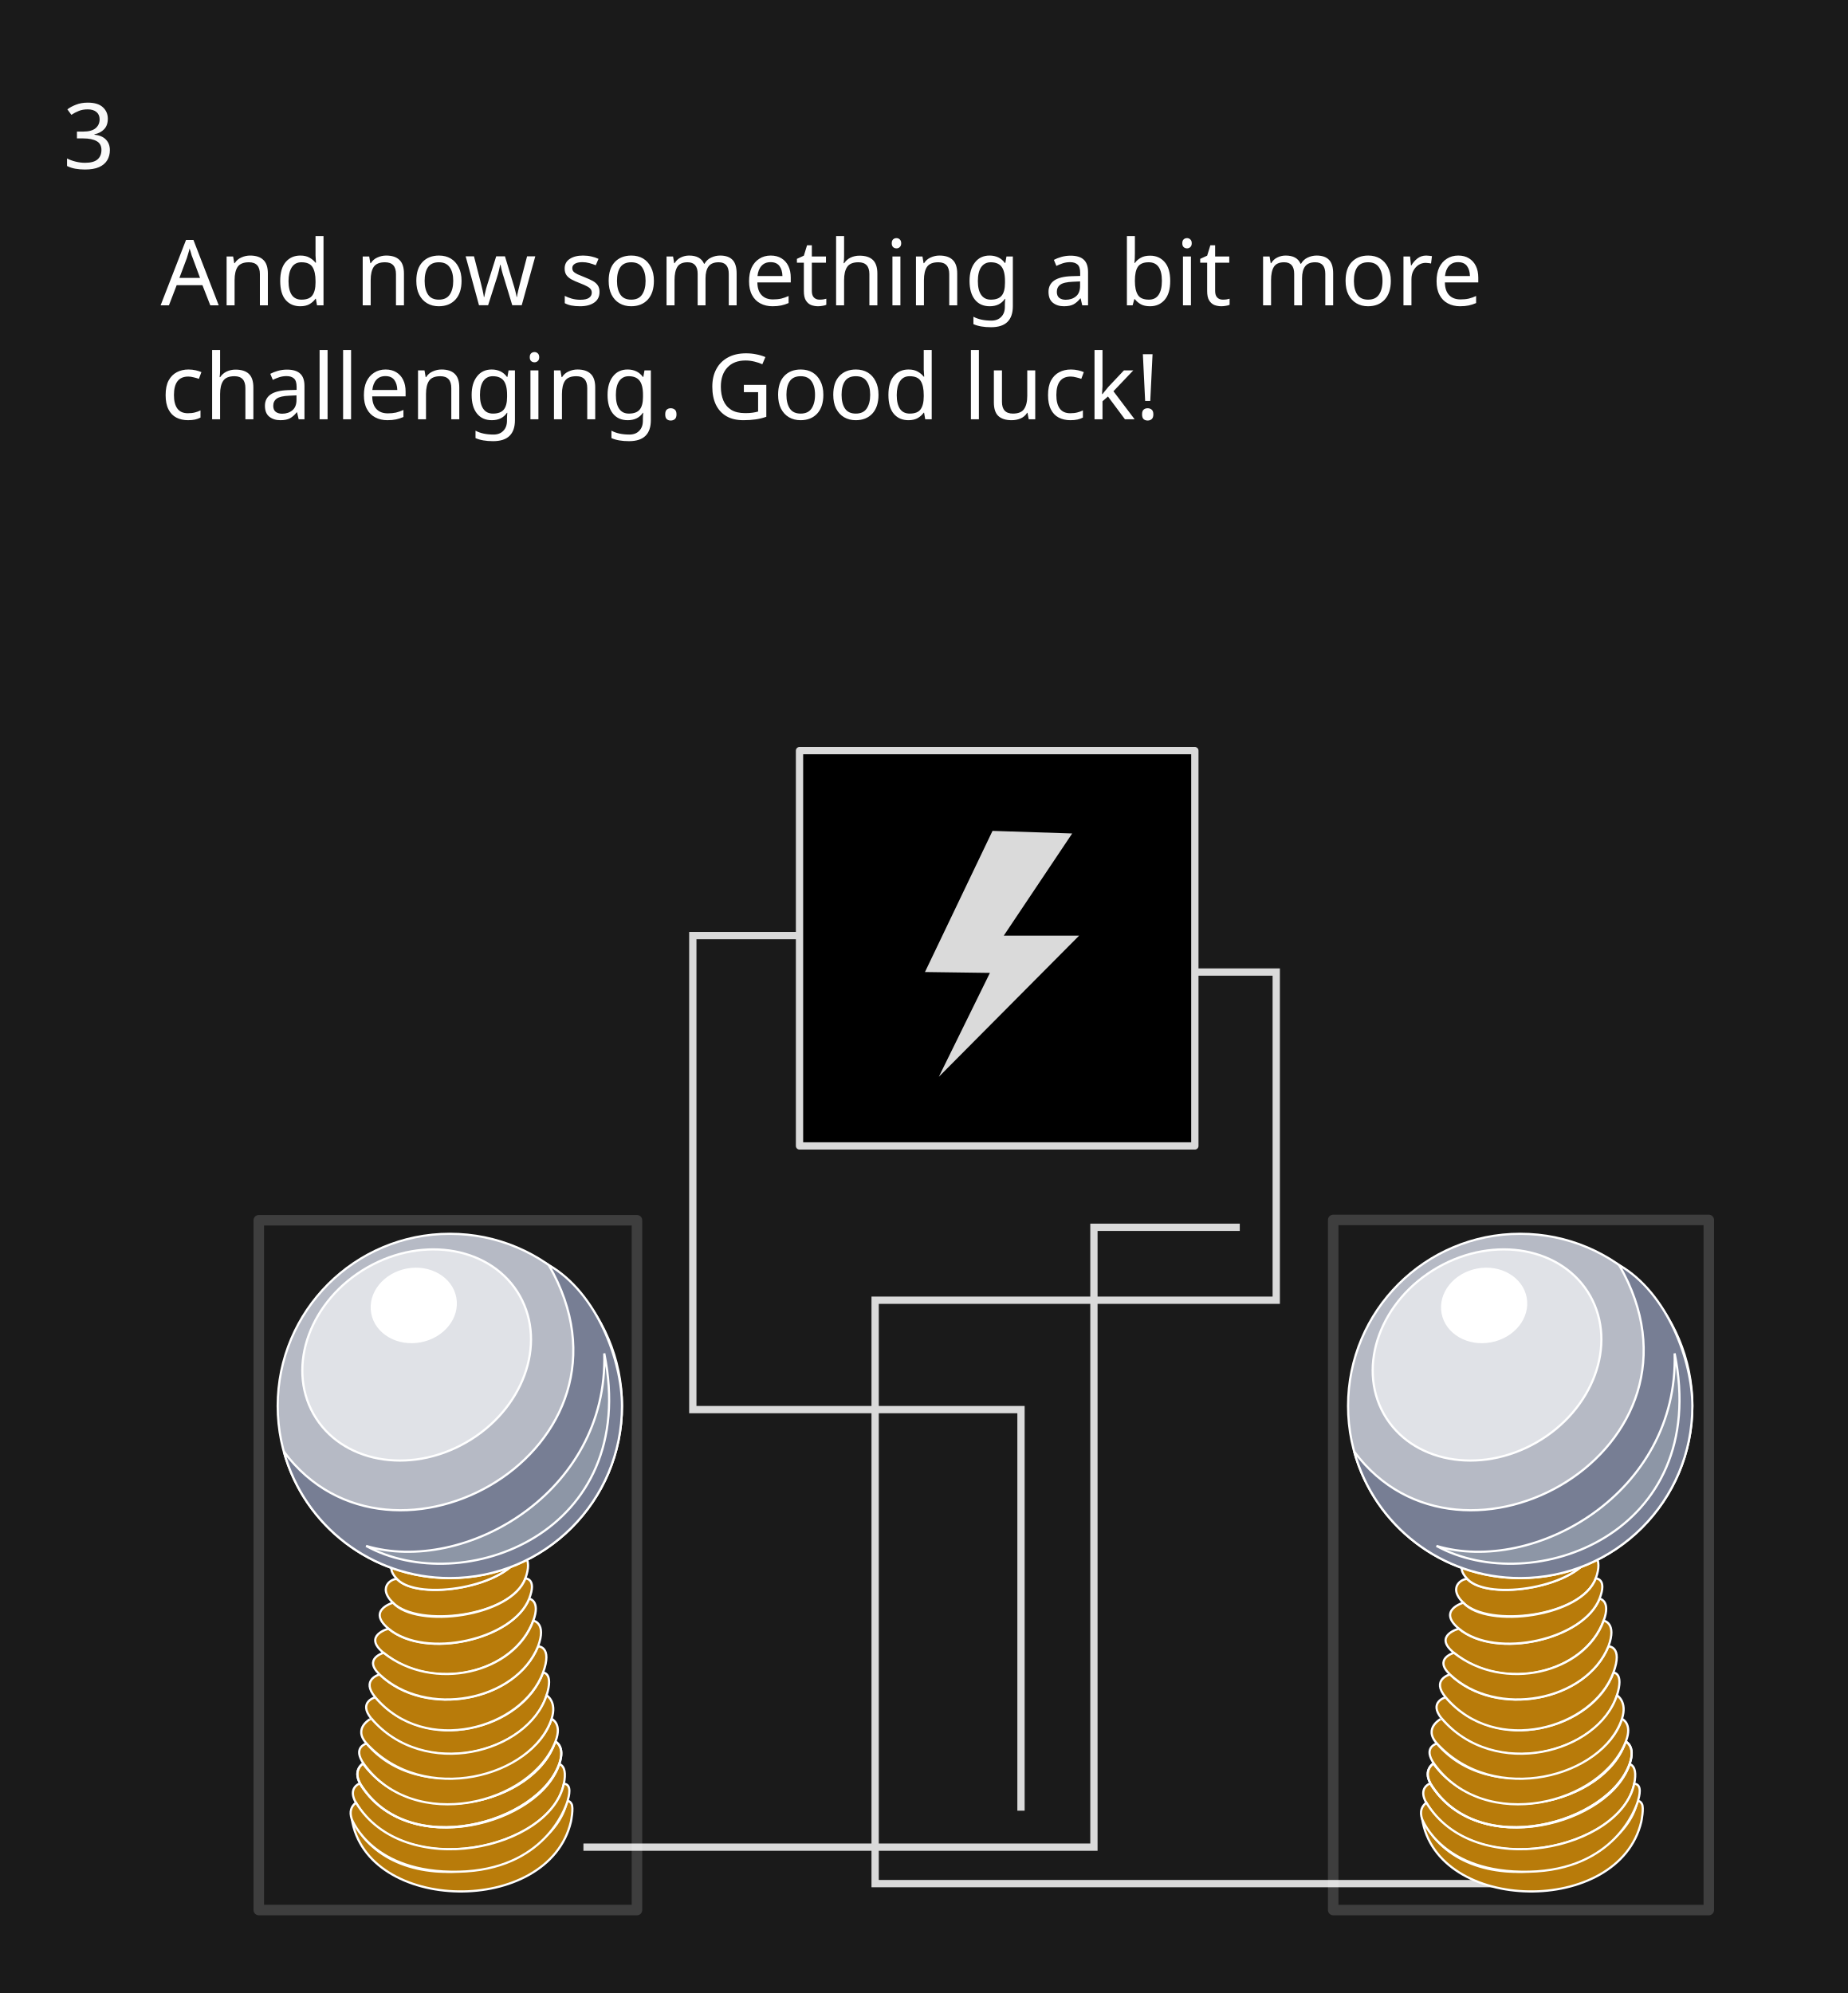
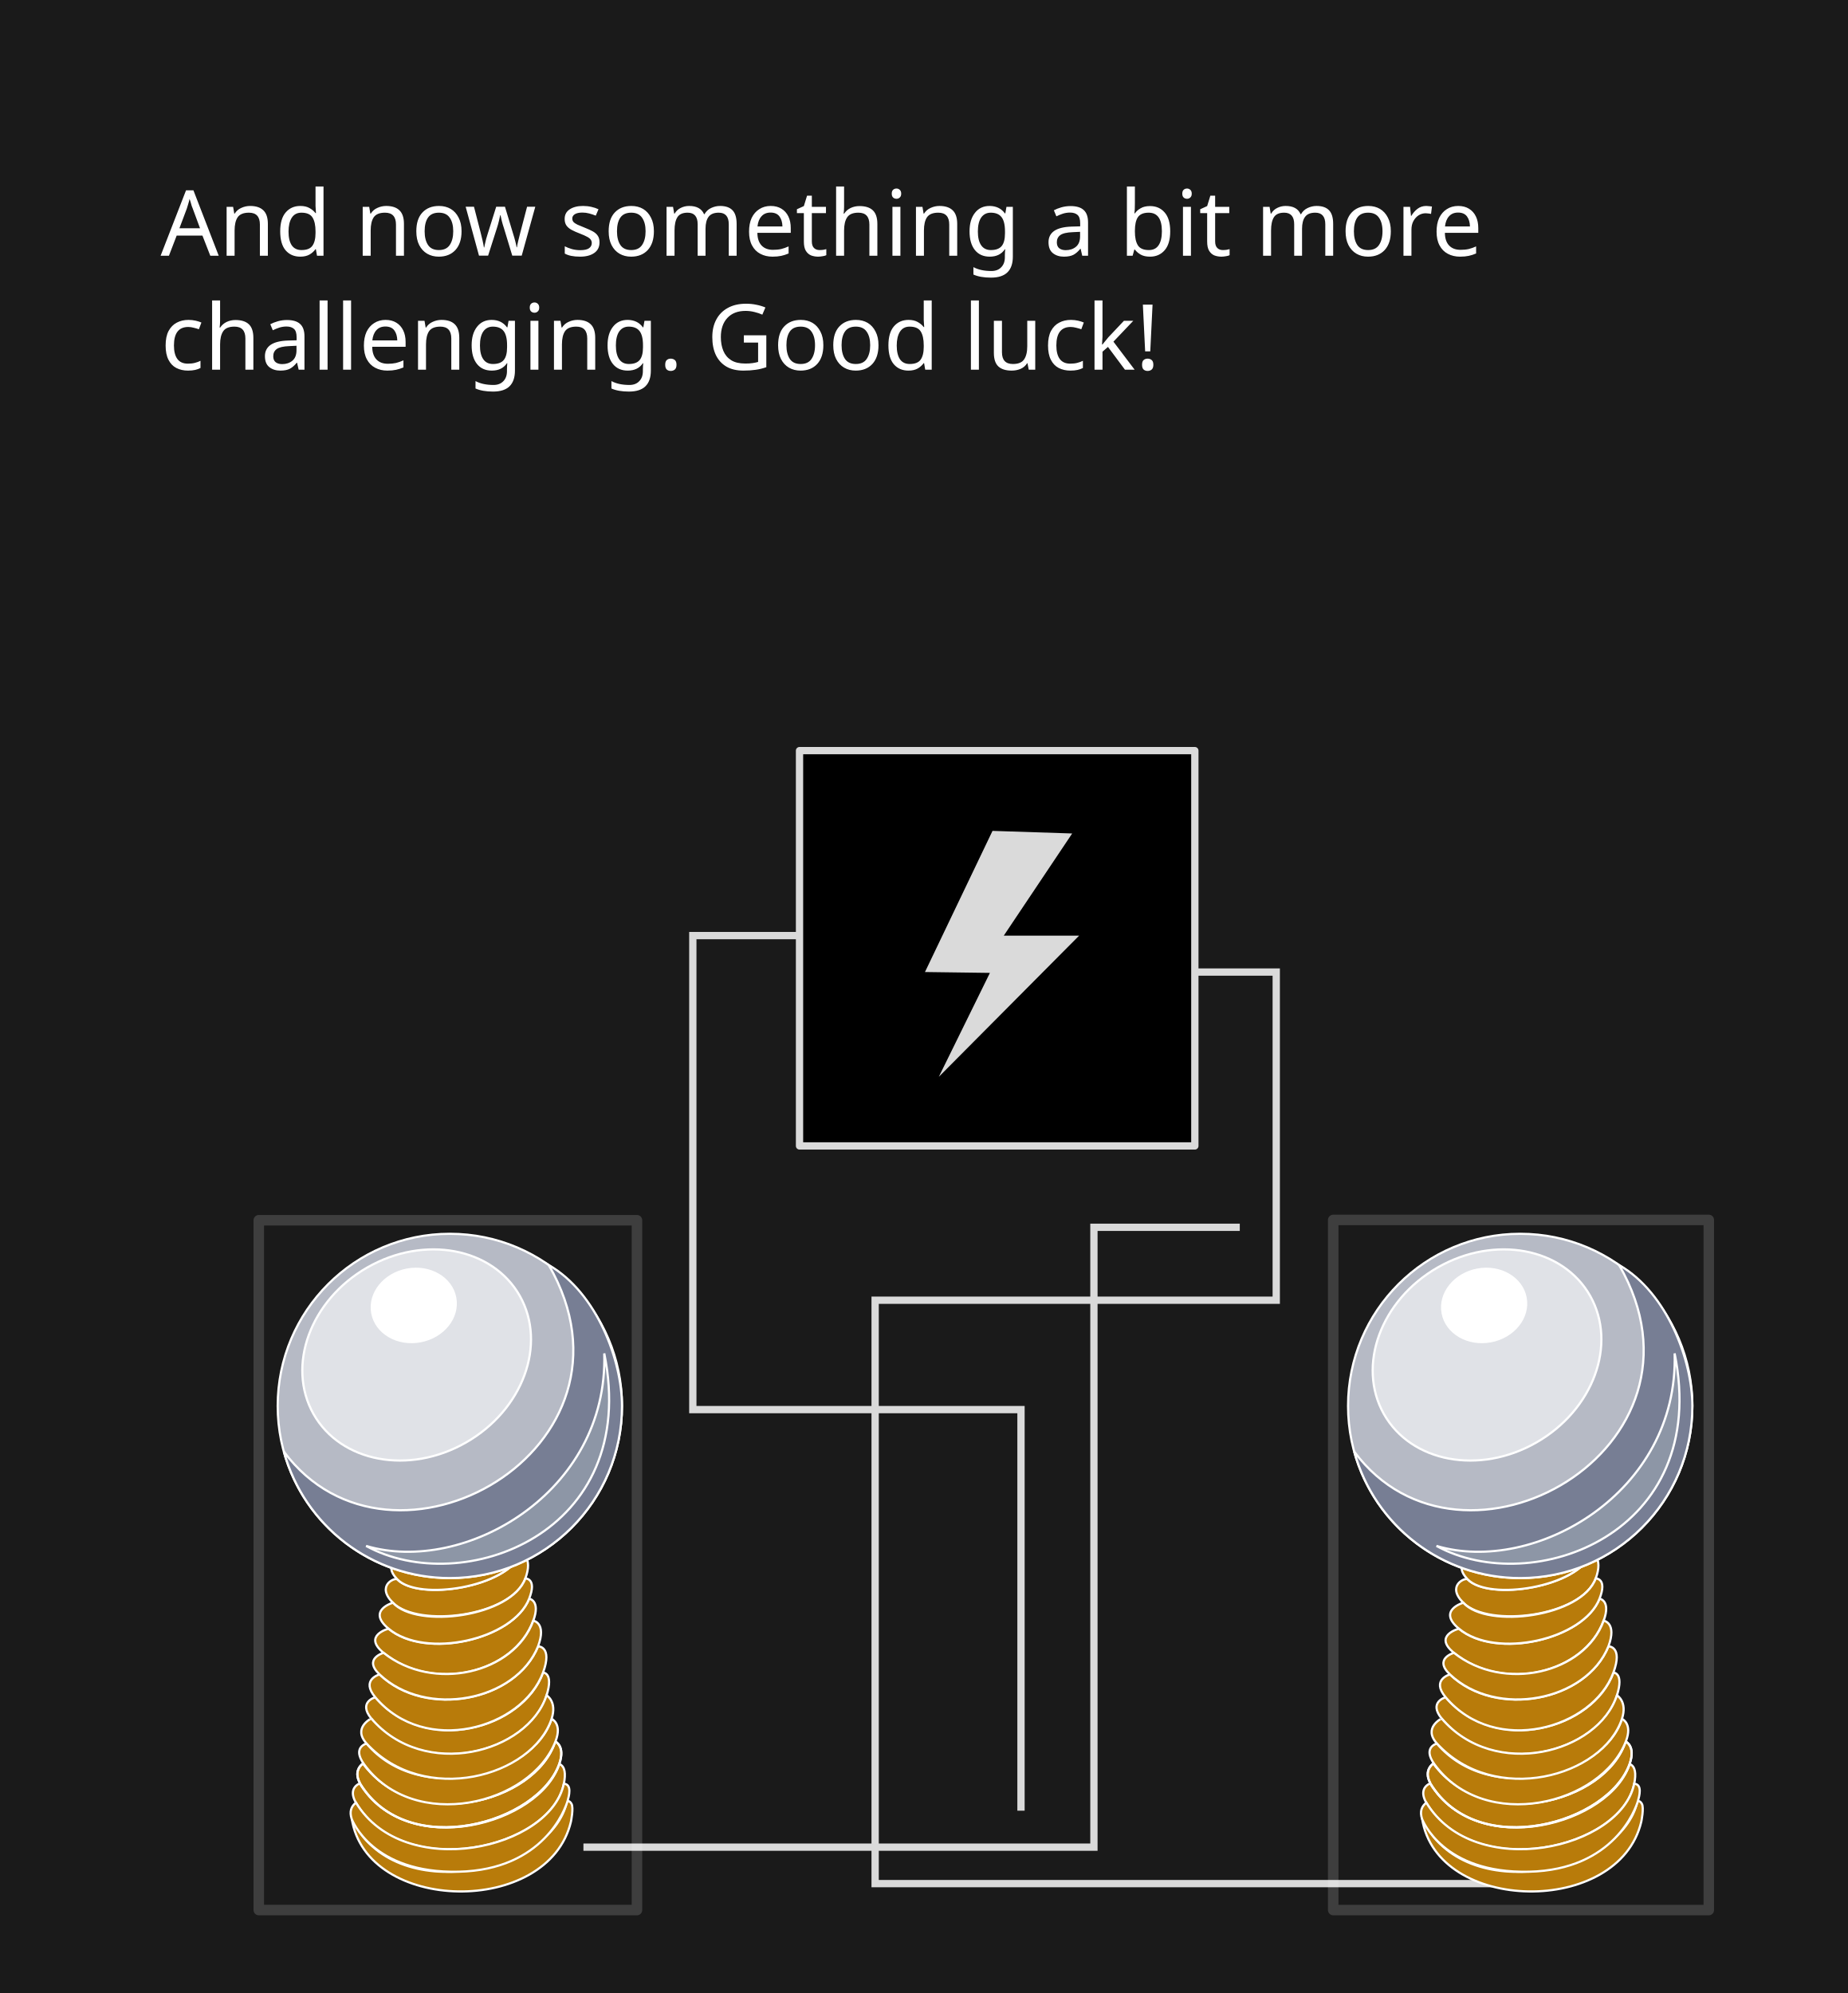
<svg xmlns="http://www.w3.org/2000/svg" width="253.385" height="273.296" viewBox="0 0 253.385 273.296" id="svg2" version="1.1">
  <defs id="defs4">
    <pattern y="0" x="0" height="6" width="6" patternUnits="userSpaceOnUse" id="EMFhbasepattern" />
  </defs>
  <g id="background">
    <rect style="color:#000000;clip-rule:nonzero;display:inline;overflow:visible;visibility:visible;opacity:1;isolation:auto;mix-blend-mode:normal;color-interpolation:sRGB;color-interpolation-filters:linearRGB;solid-color:#000000;solid-opacity:1;fill:#1a1a1a;fill-opacity:1;fill-rule:nonzero;stroke:none;stroke-width:1.459px;stroke-linecap:butt;stroke-linejoin:miter;stroke-miterlimit:4;stroke-dasharray:none;stroke-dashoffset:0;stroke-opacity:1;color-rendering:auto;image-rendering:auto;shape-rendering:auto;text-rendering:auto;enable-background:accumulate" id="rect4145" width="253.764" height="273.719" x="-0.009" y="-0.078" />
  </g>
  <g id="powerlines" powerlines="" transform="translate(0,2)" style="display:inline">
    <path style="display:inline;fill:none;fill-rule:evenodd;stroke:#dadada;stroke-width:1px;stroke-linecap:butt;stroke-linejoin:miter;stroke-opacity:1" d="m 80,251.296 70,0 0,-85 20,0" id="path4333" />
    <path style="display:inline;fill:none;fill-rule:evenodd;stroke:#dadada;stroke-width:1px;stroke-linecap:butt;stroke-linejoin:miter;stroke-opacity:1" d="m 205,258.296 -85,0 0,-80 55,0 0,-45 -20,0" id="path4329" transform="translate(0,-2)" />
    <path style="display:inline;fill:none;fill-rule:evenodd;stroke:#dadada;stroke-width:1px;stroke-linecap:butt;stroke-linejoin:miter;stroke-opacity:1" d="m 140,248.296 0,-55 -45,0 0,-65 20,0" id="path4331" transform="translate(0,-2)" />
-     <text xml:space="preserve" style="font-style:normal;font-weight:normal;font-size:25px;line-height:125%;font-family:sans-serif;letter-spacing:0px;word-spacing:0px;display:inline;fill:#000000;fill-opacity:1;stroke:none;stroke-width:1px;stroke-linecap:butt;stroke-linejoin:miter;stroke-opacity:1" x="8.627" y="21.119" id="text4170">
-       <tspan id="tspan4172" x="8.627" y="21.119" style="font-size:12.5px;fill:#f9f9f9">3</tspan>
-     </text>
  </g>
  <g transform="translate(114.5869,48.403)" id="generators">
    <rect y="54.528" x="-4.956" height="54.208" width="54.208" id="rect4209" style="opacity:1;fill:#000000;fill-opacity:1;stroke:#dadada;stroke-width:1;stroke-linejoin:round;stroke-miterlimit:4;stroke-dasharray:none;stroke-dashoffset:0;stroke-opacity:1" />
  </g>
  <g transform="translate(-85.73159,24.27616)" id="switches" />
  <g id="decorations" style="display:inline">
    <path style="fill:#dadada;fill-opacity:1;fill-rule:evenodd;stroke:none;stroke-width:1;stroke-linecap:butt;stroke-linejoin:miter;stroke-miterlimit:4;stroke-dasharray:none;stroke-opacity:1" d="m 136.094,113.937 10.925,0.356 -9.381,14.012 10.331,0 -19.237,19.356 7.006,-14.25 -8.906,-0.119 z" id="path4159" />
    <g id="g4222" transform="matrix(0.4539065,0,0,0.4539065,85.38591,106.6635)" style="stroke:#ffffff;stroke-width:0.661;stroke-miterlimit:4;stroke-dasharray:none;stroke-opacity:1">
      <path style="fill:#b87b0a;fill-opacity:1;fill-rule:evenodd;stroke:#ffffff;stroke-width:0.661;stroke-linecap:butt;stroke-linejoin:miter;stroke-miterlimit:4;stroke-dasharray:none;stroke-opacity:1" d="m 241.495,314.36 c 12.636,27.178 60.536,16.32 65.002,-5.122 0,0 0.677,-0.508 1.376,0.699 0.72,1.228 -0.169,5.419 -0.169,5.419 -6.773,28.723 -61.891,27.792 -66.209,-0.995 z" id="path4160" />
      <path style="fill:#b87b0a;fill-opacity:1;fill-rule:evenodd;stroke:#ffffff;stroke-width:0.661;stroke-linecap:butt;stroke-linejoin:miter;stroke-miterlimit:4;stroke-dasharray:none;stroke-opacity:1" d="m 305.566,303.904 c 0.614,-3.027 0.402,-5.271 -1.397,-6.011 -5.609,18.055 -45.762,29.464 -60.24,5.884 -2.159,0.953 -2.815,3.048 -1.164,5.842 14.351,24.172 58.801,13.928 62.801,-5.715 z" id="path4162" />
      <path style="fill:#b87b0a;fill-opacity:1;fill-rule:evenodd;stroke:#ffffff;stroke-width:0.661;stroke-miterlimit:4;stroke-dasharray:none;stroke-opacity:1" d="m 243.993,303.819 c 14.414,23.537 53.996,11.938 60.219,-5.99 1.863,-5.397 -1.249,-6.71 -1.249,-6.71 -6.117,18.88 -42.608,27.622 -58.06,6.646 0,0 -3.133,1.968 -0.931,5.948 z" id="path4164" />
      <path style="fill:none;stroke:#ffffff;stroke-width:0.661;stroke-linecap:butt;stroke-linejoin:miter;stroke-miterlimit:4;stroke-dasharray:none;stroke-opacity:1" d="m 243.993,303.819 c 14.414,23.537 53.996,11.938 60.219,-5.99 1.863,-5.397 -1.249,-6.71 -1.249,-6.71 -6.117,18.88 -42.608,27.622 -58.06,6.646 0,0 -3.133,1.968 -0.931,5.948" id="path4166-9" />
      <path style="fill:#b87b0a;fill-opacity:1;fill-rule:evenodd;stroke:#ffffff;stroke-width:0.661;stroke-linecap:butt;stroke-linejoin:miter;stroke-miterlimit:4;stroke-dasharray:none;stroke-opacity:1" d="m 253.92,249.21 c 7.684,7.662 35.771,4.212 40.026,-7.345 2.392,-6.519 -1.291,-7.705 -1.291,-7.705 -4.043,10.372 -30.903,14.605 -37.401,7.98 -0.72,-0.635 -6.54,1.863 -1.333,7.07 z" id="path4168" />
      <path style="fill:#b87b0a;fill-opacity:1;fill-rule:evenodd;stroke:#ffffff;stroke-width:0.661;stroke-linecap:butt;stroke-linejoin:miter;stroke-miterlimit:4;stroke-dasharray:none;stroke-opacity:1" d="m 245.983,291.733 c 15.727,18.796 50.419,10.012 55.88,-7.451 0,0 3.281,1.376 1.206,6.752 -7.408,19.177 -42.693,27.876 -57.869,6.943 -3.704,-5.122 0.783,-6.244 0.783,-6.244 z" id="path4170" />
      <path style="fill:#b87b0a;fill-opacity:1;fill-rule:evenodd;stroke:#ffffff;stroke-width:0.661;stroke-linecap:butt;stroke-linejoin:miter;stroke-miterlimit:4;stroke-dasharray:none;stroke-opacity:1" d="m 247.358,284.134 c 15.473,18.965 47.519,10.562 53.001,-6.964 2.18,-6.921 -1.079,-6.858 -1.079,-6.858 -6.138,17.018 -35.369,25.167 -50.673,7.45 0,0 -5.27,1.418 -1.249,6.371 z" id="path4172" />
      <path style="fill:#b87b0a;fill-opacity:1;fill-rule:evenodd;stroke:#ffffff;stroke-width:0.661;stroke-linecap:butt;stroke-linejoin:miter;stroke-miterlimit:4;stroke-dasharray:none;stroke-opacity:1" d="m 251.105,264.344 c 14.986,12.171 39.37,6.138 45.233,-9.716 2.265,-6.16 -1.249,-6.646 -1.249,-6.646 -4.847,12.319 -31.305,18.479 -42.481,9.059 0,0 -7.937,2.074 -1.503,7.303 z" id="path4174" />
      <path style="fill:#b87b0a;fill-opacity:1;fill-rule:evenodd;stroke:#ffffff;stroke-width:0.661;stroke-linecap:butt;stroke-linejoin:miter;stroke-miterlimit:4;stroke-dasharray:none;stroke-opacity:1" d="m 292.655,234.16 c -4.043,10.372 -30.924,14.626 -37.401,7.98 -4.657,-4.763 1.164,-6.308 1.164,-6.308 6.731,9.313 30.903,5.016 36.237,-1.672 z" id="path4176" />
      <path style="fill:#b87b0a;fill-opacity:1;fill-rule:evenodd;stroke:#ffffff;stroke-width:0.661;stroke-linecap:butt;stroke-linejoin:miter;stroke-miterlimit:4;stroke-dasharray:none;stroke-opacity:1" d="m 242.765,309.598 c 14.647,24.024 58.758,14.034 62.801,-5.715 2.582,0.169 1.503,3.873 1.143,5.165 -0.677,2.37 -7.154,20.849 -32.935,21.42 -26.099,0.572 -32.131,-15.621 -32.279,-15.896 -0.783,-2.328 -0.127,-3.873 1.27,-4.974 z" id="path4178" />
      <path style="fill:#b87b0a;fill-opacity:1;fill-rule:evenodd;stroke:#ffffff;stroke-width:0.661;stroke-linecap:butt;stroke-linejoin:miter;stroke-miterlimit:4;stroke-dasharray:none;stroke-opacity:1" d="m 301.862,284.283 c 1.736,-5.228 -1.503,-7.112 -1.503,-7.112 -5.736,17.441 -36.914,25.739 -52.98,6.985 0.021,0.042 -5.736,2.836 -1.397,7.578 17.42,19.071 50.101,10.033 55.88,-7.451 z" id="path4180" />
      <path style="fill:#b87b0a;fill-opacity:1;fill-rule:evenodd;stroke:#ffffff;stroke-width:0.661;stroke-linecap:butt;stroke-linejoin:miter;stroke-miterlimit:4;stroke-dasharray:none;stroke-opacity:1" d="m 248.607,277.763 c 15.092,17.907 44.365,9.504 50.673,-7.45 2.963,-8.001 -1.503,-7.938 -1.503,-7.938 -6.689,16.552 -33.866,21.971 -47.879,8.488 0,0 -5.8,1.566 -1.291,6.9 z" id="path4182" />
      <path style="fill:#b87b0a;fill-opacity:1;fill-rule:evenodd;stroke:#ffffff;stroke-width:0.661;stroke-linecap:butt;stroke-linejoin:miter;stroke-miterlimit:4;stroke-dasharray:none;stroke-opacity:1" d="m 251.105,264.344 c 15.113,12.001 39.476,6.181 45.233,-9.716 0,0 4.106,0.593 1.439,7.747 -6.689,16.552 -33.761,21.865 -47.879,8.488 -5.038,-4.763 1.206,-6.519 1.206,-6.519 z" id="path4184" />
      <path style="fill:#b87b0a;fill-opacity:1;fill-rule:evenodd;stroke:#ffffff;stroke-width:0.661;stroke-linecap:butt;stroke-linejoin:miter;stroke-miterlimit:4;stroke-dasharray:none;stroke-opacity:1" d="m 252.608,257.041 c 11.261,9.335 37.613,3.26 42.481,-9.059 2.434,-6.16 -1.143,-6.117 -1.143,-6.117 -4.233,11.557 -32.681,15.346 -40.026,7.345 0,0 -7.98,2.286 -1.312,7.832 z" id="path4186" />
      <path style="fill:#b6bac5;fill-opacity:1;fill-rule:nonzero;stroke:#ffffff;stroke-width:0.661;stroke-linecap:butt;stroke-linejoin:miter;stroke-miterlimit:4;stroke-dasharray:none;stroke-opacity:1" d="m 323.134,189.753 c 0,28.723 -23.283,52.006 -52.006,52.006 -28.723,0 -52.006,-23.283 -52.006,-52.006 0,-28.723 23.283,-52.006 52.006,-52.006 28.723,0 52.006,23.283 52.006,52.006 z" id="path4188" />
      <path style="fill:#e0e2e7;fill-opacity:1;fill-rule:nonzero;stroke:#ffffff;stroke-width:0.661;stroke-linecap:butt;stroke-linejoin:miter;stroke-miterlimit:4;stroke-dasharray:none;stroke-opacity:1" d="m 275.997,200.802 c -17.209,9.842 -37.825,5.99 -46.058,-8.615 -8.213,-14.605 -0.931,-34.438 16.277,-44.28 17.208,-9.842 37.824,-5.99 46.058,8.615 8.213,14.605 0.931,34.438 -16.277,44.28 z" id="path4190" />
      <path style="fill:#ffffff;fill-opacity:1;fill-rule:nonzero;stroke:#ffffff;stroke-width:0.661;stroke-linecap:butt;stroke-linejoin:miter;stroke-miterlimit:4;stroke-dasharray:none;stroke-opacity:1" d="m 262.239,170.216 c -6.9,1.291 -13.42,-2.498 -14.541,-8.488 -1.122,-5.969 3.598,-11.874 10.52,-13.166 6.9,-1.291 13.42,2.519 14.541,8.488 1.122,5.99 -3.598,11.874 -10.52,13.166 z" id="path4192" />
      <path style="fill:#777e94;fill-opacity:1;fill-rule:evenodd;stroke:#ffffff;stroke-width:0.661;stroke-linecap:butt;stroke-linejoin:miter;stroke-miterlimit:4;stroke-dasharray:none;stroke-opacity:1" d="m 301.037,147.208 c 31.834,55.372 -47.434,100.245 -80.052,56.345 6.202,22.564 26.733,38.206 50.144,38.206 28.723,0 52.006,-23.283 52.006,-52.006 0,-13.504 -7.472,-34.099 -22.098,-42.545 z" id="path4194" />
      <path style="fill:#8d96a6;fill-opacity:1;fill-rule:evenodd;stroke:#ffffff;stroke-width:0.661;stroke-linecap:butt;stroke-linejoin:miter;stroke-miterlimit:4;stroke-dasharray:none;stroke-opacity:1" d="m 317.779,173.878 c 1.27,42.206 -42.439,66.971 -71.945,58.166 28.935,15.938 83.015,-3.556 71.945,-58.166 z" id="path4196" />
    </g>
    <g transform="matrix(0.4539065,0,0,0.4539065,-61.38435,106.6635)" id="g4243" style="stroke:#ffffff;stroke-width:0.661;stroke-miterlimit:4;stroke-dasharray:none;stroke-opacity:1">
      <path id="path4245" d="m 241.495,314.36 c 12.636,27.178 60.536,16.32 65.002,-5.122 0,0 0.677,-0.508 1.376,0.699 0.72,1.228 -0.169,5.419 -0.169,5.419 -6.773,28.723 -61.891,27.792 -66.209,-0.995 z" style="fill:#b87b0a;fill-opacity:1;fill-rule:evenodd;stroke:#ffffff;stroke-width:0.661;stroke-linecap:butt;stroke-linejoin:miter;stroke-miterlimit:4;stroke-dasharray:none;stroke-opacity:1" />
      <path id="path4247" d="m 305.566,303.904 c 0.614,-3.027 0.402,-5.271 -1.397,-6.011 -5.609,18.055 -45.762,29.464 -60.24,5.884 -2.159,0.953 -2.815,3.048 -1.164,5.842 14.351,24.172 58.801,13.928 62.801,-5.715 z" style="fill:#b87b0a;fill-opacity:1;fill-rule:evenodd;stroke:#ffffff;stroke-width:0.661;stroke-linecap:butt;stroke-linejoin:miter;stroke-miterlimit:4;stroke-dasharray:none;stroke-opacity:1" />
      <path id="path4249" d="m 243.993,303.819 c 14.414,23.537 53.996,11.938 60.219,-5.99 1.863,-5.397 -1.249,-6.71 -1.249,-6.71 -6.117,18.88 -42.608,27.622 -58.06,6.646 0,0 -3.133,1.968 -0.931,5.948 z" style="fill:#b87b0a;fill-opacity:1;fill-rule:evenodd;stroke:#ffffff;stroke-width:0.661;stroke-miterlimit:4;stroke-dasharray:none;stroke-opacity:1" />
      <path id="path4251" d="m 243.993,303.819 c 14.414,23.537 53.996,11.938 60.219,-5.99 1.863,-5.397 -1.249,-6.71 -1.249,-6.71 -6.117,18.88 -42.608,27.622 -58.06,6.646 0,0 -3.133,1.968 -0.931,5.948" style="fill:none;stroke:#ffffff;stroke-width:0.661;stroke-linecap:butt;stroke-linejoin:miter;stroke-miterlimit:4;stroke-dasharray:none;stroke-opacity:1" />
      <path id="path4253" d="m 253.92,249.21 c 7.684,7.662 35.771,4.212 40.026,-7.345 2.392,-6.519 -1.291,-7.705 -1.291,-7.705 -4.043,10.372 -30.903,14.605 -37.401,7.98 -0.72,-0.635 -6.54,1.863 -1.333,7.07 z" style="fill:#b87b0a;fill-opacity:1;fill-rule:evenodd;stroke:#ffffff;stroke-width:0.661;stroke-linecap:butt;stroke-linejoin:miter;stroke-miterlimit:4;stroke-dasharray:none;stroke-opacity:1" />
      <path id="path4255" d="m 245.983,291.733 c 15.727,18.796 50.419,10.012 55.88,-7.451 0,0 3.281,1.376 1.206,6.752 -7.408,19.177 -42.693,27.876 -57.869,6.943 -3.704,-5.122 0.783,-6.244 0.783,-6.244 z" style="fill:#b87b0a;fill-opacity:1;fill-rule:evenodd;stroke:#ffffff;stroke-width:0.661;stroke-linecap:butt;stroke-linejoin:miter;stroke-miterlimit:4;stroke-dasharray:none;stroke-opacity:1" />
      <path id="path4257" d="m 247.358,284.134 c 15.473,18.965 47.519,10.562 53.001,-6.964 2.18,-6.921 -1.079,-6.858 -1.079,-6.858 -6.138,17.018 -35.369,25.167 -50.673,7.45 0,0 -5.27,1.418 -1.249,6.371 z" style="fill:#b87b0a;fill-opacity:1;fill-rule:evenodd;stroke:#ffffff;stroke-width:0.661;stroke-linecap:butt;stroke-linejoin:miter;stroke-miterlimit:4;stroke-dasharray:none;stroke-opacity:1" />
      <path id="path4259" d="m 251.105,264.344 c 14.986,12.171 39.37,6.138 45.233,-9.716 2.265,-6.16 -1.249,-6.646 -1.249,-6.646 -4.847,12.319 -31.305,18.479 -42.481,9.059 0,0 -7.937,2.074 -1.503,7.303 z" style="fill:#b87b0a;fill-opacity:1;fill-rule:evenodd;stroke:#ffffff;stroke-width:0.661;stroke-linecap:butt;stroke-linejoin:miter;stroke-miterlimit:4;stroke-dasharray:none;stroke-opacity:1" />
      <path id="path4261" d="m 292.655,234.16 c -4.043,10.372 -30.924,14.626 -37.401,7.98 -4.657,-4.763 1.164,-6.308 1.164,-6.308 6.731,9.313 30.903,5.016 36.237,-1.672 z" style="fill:#b87b0a;fill-opacity:1;fill-rule:evenodd;stroke:#ffffff;stroke-width:0.661;stroke-linecap:butt;stroke-linejoin:miter;stroke-miterlimit:4;stroke-dasharray:none;stroke-opacity:1" />
      <path id="path4263" d="m 242.765,309.598 c 14.647,24.024 58.758,14.034 62.801,-5.715 2.582,0.169 1.503,3.873 1.143,5.165 -0.677,2.37 -7.154,20.849 -32.935,21.42 -26.099,0.572 -32.131,-15.621 -32.279,-15.896 -0.783,-2.328 -0.127,-3.873 1.27,-4.974 z" style="fill:#b87b0a;fill-opacity:1;fill-rule:evenodd;stroke:#ffffff;stroke-width:0.661;stroke-linecap:butt;stroke-linejoin:miter;stroke-miterlimit:4;stroke-dasharray:none;stroke-opacity:1" />
      <path id="path4265" d="m 301.862,284.283 c 1.736,-5.228 -1.503,-7.112 -1.503,-7.112 -5.736,17.441 -36.914,25.739 -52.98,6.985 0.021,0.042 -5.736,2.836 -1.397,7.578 17.42,19.071 50.101,10.033 55.88,-7.451 z" style="fill:#b87b0a;fill-opacity:1;fill-rule:evenodd;stroke:#ffffff;stroke-width:0.661;stroke-linecap:butt;stroke-linejoin:miter;stroke-miterlimit:4;stroke-dasharray:none;stroke-opacity:1" />
      <path id="path4267" d="m 248.607,277.763 c 15.092,17.907 44.365,9.504 50.673,-7.45 2.963,-8.001 -1.503,-7.938 -1.503,-7.938 -6.689,16.552 -33.866,21.971 -47.879,8.488 0,0 -5.8,1.566 -1.291,6.9 z" style="fill:#b87b0a;fill-opacity:1;fill-rule:evenodd;stroke:#ffffff;stroke-width:0.661;stroke-linecap:butt;stroke-linejoin:miter;stroke-miterlimit:4;stroke-dasharray:none;stroke-opacity:1" />
      <path id="path4269" d="m 251.105,264.344 c 15.113,12.001 39.476,6.181 45.233,-9.716 0,0 4.106,0.593 1.439,7.747 -6.689,16.552 -33.761,21.865 -47.879,8.488 -5.038,-4.763 1.206,-6.519 1.206,-6.519 z" style="fill:#b87b0a;fill-opacity:1;fill-rule:evenodd;stroke:#ffffff;stroke-width:0.661;stroke-linecap:butt;stroke-linejoin:miter;stroke-miterlimit:4;stroke-dasharray:none;stroke-opacity:1" />
      <path id="path4271" d="m 252.608,257.041 c 11.261,9.335 37.613,3.26 42.481,-9.059 2.434,-6.16 -1.143,-6.117 -1.143,-6.117 -4.233,11.557 -32.681,15.346 -40.026,7.345 0,0 -7.98,2.286 -1.312,7.832 z" style="fill:#b87b0a;fill-opacity:1;fill-rule:evenodd;stroke:#ffffff;stroke-width:0.661;stroke-linecap:butt;stroke-linejoin:miter;stroke-miterlimit:4;stroke-dasharray:none;stroke-opacity:1" />
      <path id="path4273" d="m 323.134,189.753 c 0,28.723 -23.283,52.006 -52.006,52.006 -28.723,0 -52.006,-23.283 -52.006,-52.006 0,-28.723 23.283,-52.006 52.006,-52.006 28.723,0 52.006,23.283 52.006,52.006 z" style="fill:#b6bac5;fill-opacity:1;fill-rule:nonzero;stroke:#ffffff;stroke-width:0.661;stroke-linecap:butt;stroke-linejoin:miter;stroke-miterlimit:4;stroke-dasharray:none;stroke-opacity:1" />
      <path id="path4275" d="m 275.997,200.802 c -17.209,9.842 -37.825,5.99 -46.058,-8.615 -8.213,-14.605 -0.931,-34.438 16.277,-44.28 17.208,-9.842 37.824,-5.99 46.058,8.615 8.213,14.605 0.931,34.438 -16.277,44.28 z" style="fill:#e0e2e7;fill-opacity:1;fill-rule:nonzero;stroke:#ffffff;stroke-width:0.661;stroke-linecap:butt;stroke-linejoin:miter;stroke-miterlimit:4;stroke-dasharray:none;stroke-opacity:1" />
      <path id="path4277" d="m 262.239,170.216 c -6.9,1.291 -13.42,-2.498 -14.541,-8.488 -1.122,-5.969 3.598,-11.874 10.52,-13.166 6.9,-1.291 13.42,2.519 14.541,8.488 1.122,5.99 -3.598,11.874 -10.52,13.166 z" style="fill:#ffffff;fill-opacity:1;fill-rule:nonzero;stroke:#ffffff;stroke-width:0.661;stroke-linecap:butt;stroke-linejoin:miter;stroke-miterlimit:4;stroke-dasharray:none;stroke-opacity:1" />
      <path id="path4279" d="m 301.037,147.208 c 31.834,55.372 -47.434,100.245 -80.052,56.345 6.202,22.564 26.733,38.206 50.144,38.206 28.723,0 52.006,-23.283 52.006,-52.006 0,-13.504 -7.472,-34.099 -22.098,-42.545 z" style="fill:#777e94;fill-opacity:1;fill-rule:evenodd;stroke:#ffffff;stroke-width:0.661;stroke-linecap:butt;stroke-linejoin:miter;stroke-miterlimit:4;stroke-dasharray:none;stroke-opacity:1" />
      <path id="path4281" d="m 317.779,173.878 c 1.27,42.206 -42.439,66.971 -71.945,58.166 28.935,15.938 83.015,-3.556 71.945,-58.166 z" style="fill:#8d96a6;fill-opacity:1;fill-rule:evenodd;stroke:#ffffff;stroke-width:0.661;stroke-linecap:butt;stroke-linejoin:miter;stroke-miterlimit:4;stroke-dasharray:none;stroke-opacity:1" />
    </g>
-     <text transform="translate(0,2)" xml:space="preserve" style="font-style:normal;font-weight:normal;font-size:12.5px;line-height:125%;font-family:sans-serif;letter-spacing:0px;word-spacing:0px;display:inline;fill:#000000;fill-opacity:1;stroke:none;stroke-width:1px;stroke-linecap:butt;stroke-linejoin:miter;stroke-opacity:1" x="22.024" y="39.869" id="text3407">
-       <tspan x="22.024" y="39.869" style="font-size:12.5px;fill:#ffffff" id="tspan3490">And now something a bit more </tspan>
-       <tspan x="22.024" y="55.494" style="font-size:12.5px;fill:#ffffff" id="tspan4327">challenging. Good luck!</tspan>
+     <text xml:space="preserve" style="font-style:normal;font-weight:normal;font-size:12.5px;line-height:125%;font-family:sans-serif;letter-spacing:0px;word-spacing:0px;display:inline;fill:#000000;fill-opacity:1;stroke:none;stroke-width:1px;stroke-linecap:butt;stroke-linejoin:miter;stroke-opacity:1" x="22.024" y="35.071" id="text3407">
+       <tspan x="22.024" y="35.071" style="font-size:12.5px;fill:#ffffff" id="tspan3490">And now something a bit more </tspan>
+       <tspan x="22.024" y="50.696" style="font-size:12.5px;fill:#ffffff" id="tspan4327">challenging. Good luck!</tspan>
    </text>
  </g>
  <g transform="translate(-15.38192,2.380042)" id="sockets" style="opacity:1">
    <rect style="opacity:1;fill:#000000;fill-opacity:0;stroke:#ffffff;stroke-width:1.438;stroke-linejoin:round;stroke-miterlimit:4;stroke-dasharray:none;stroke-dashoffset:0;stroke-opacity:0.16" id="rect4149" width="51.5" height="94.637" x="198.194" y="164.906" />
    <rect y="164.949" x="50.868" height="94.592" width="51.854" id="rect4171" style="opacity:1;fill:#000000;fill-opacity:0;stroke:#ffffff;stroke-width:1.442;stroke-linejoin:round;stroke-miterlimit:4;stroke-dasharray:none;stroke-dashoffset:0;stroke-opacity:0.16" />
  </g>
</svg>
